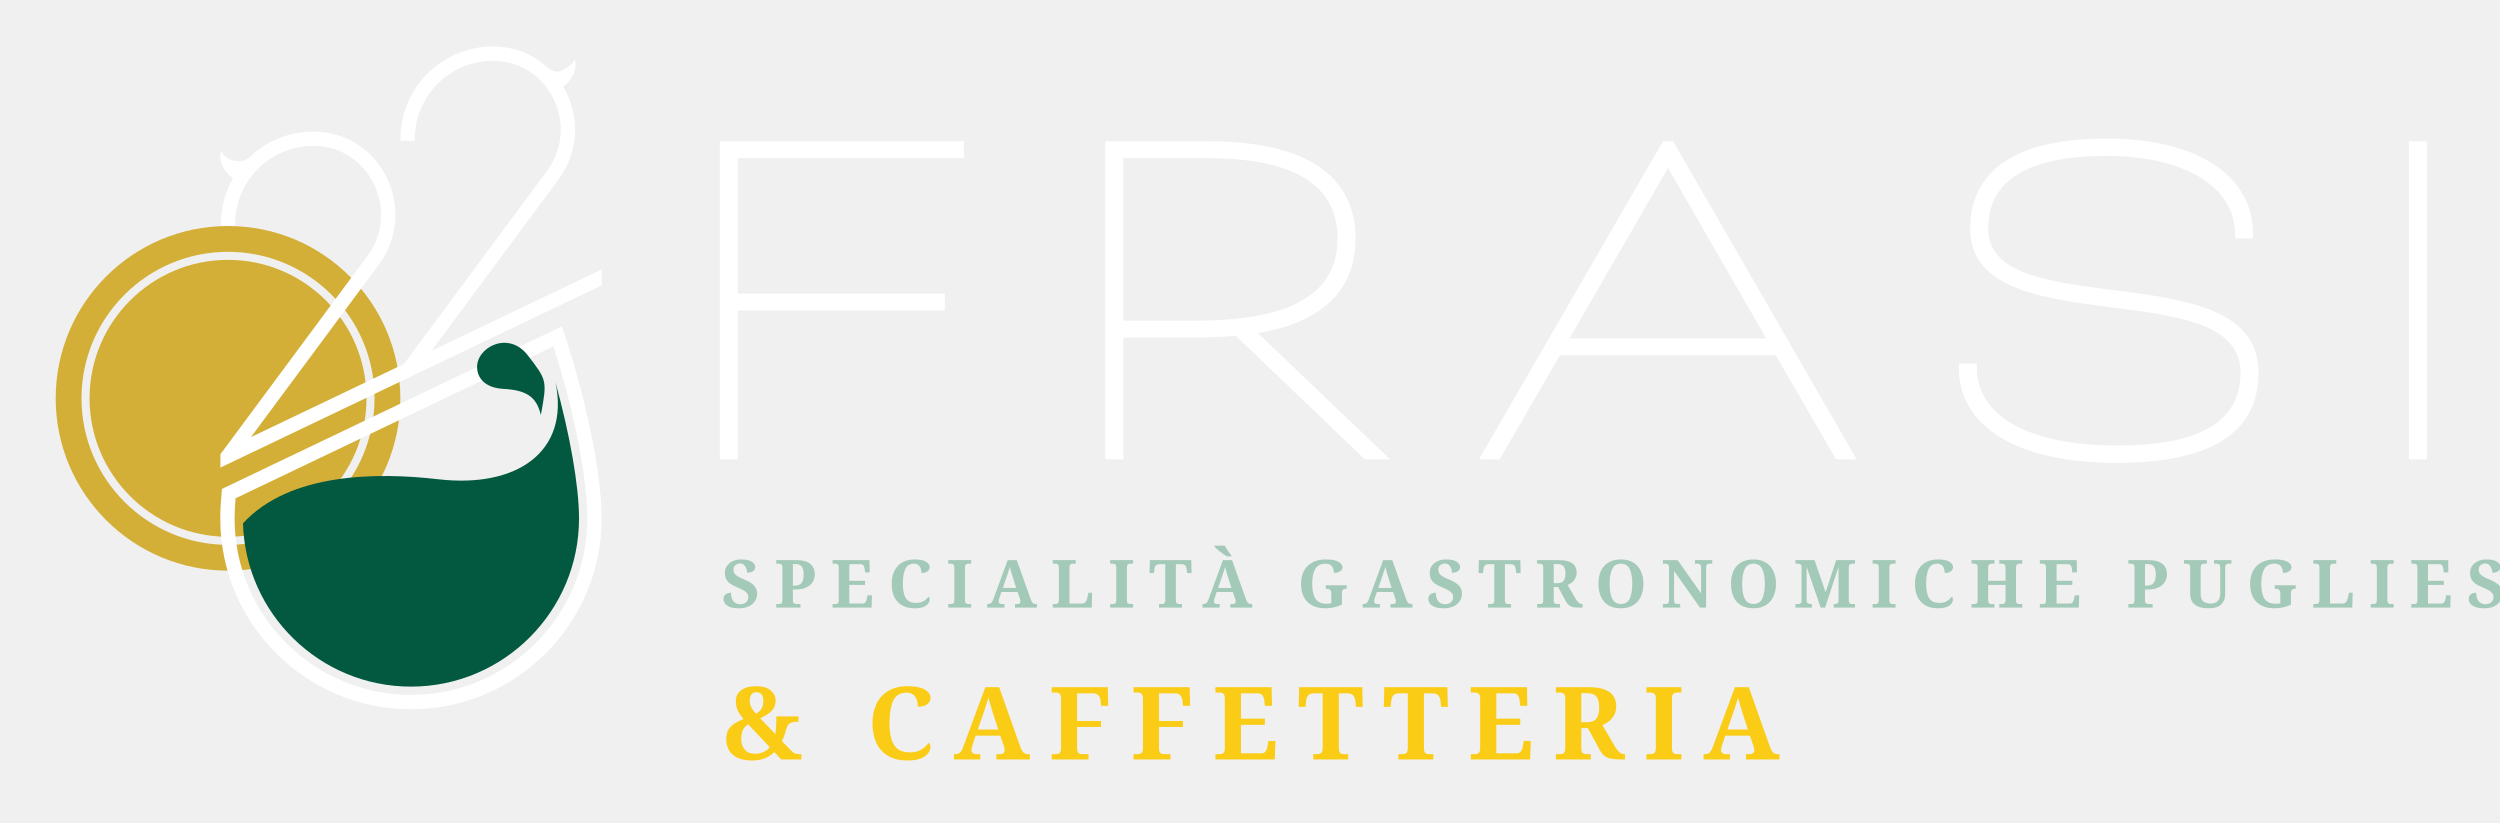
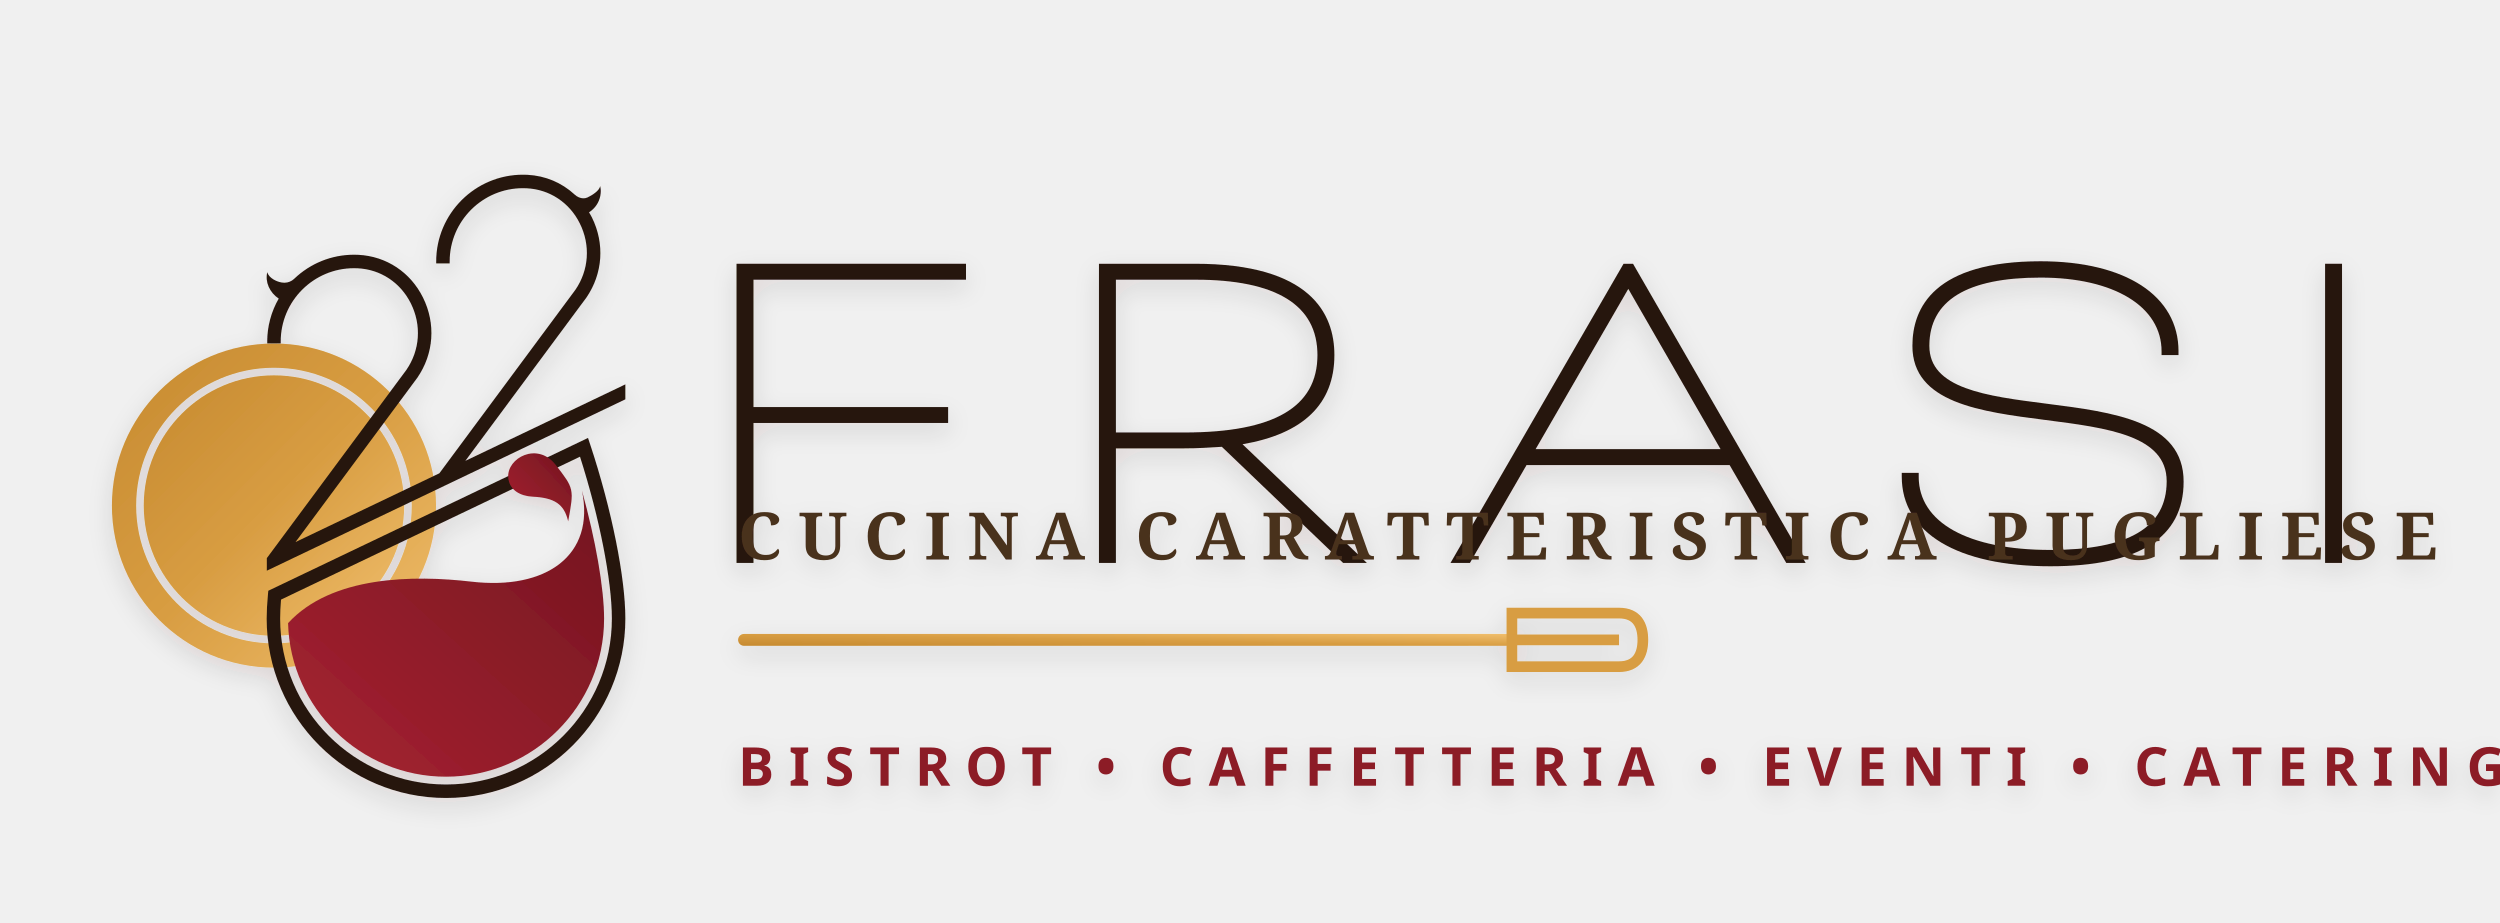
- <svg xmlns="http://www.w3.org/2000/svg" viewBox="50 0 395 130" width="100%" height="100%">
-   <g transform="translate(0, 868) scale(1, -1)">
-     <path fill="#d4af37" transform="matrix(1 0 0 1 86.0266 832.2927)" d="M 0 0 C -15.037 0, -27.228 -12.19, -27.228 -27.228 C -27.228 -42.265, -15.037 -54.455, 0 -54.455 C 15.037 -54.455, 27.228 -42.265, 27.228 -27.228 C 27.228 -12.19, 15.037 0, 0 0 M 0 -50.378 C -12.764 -50.378, -23.15 -39.992, -23.15 -27.228 C -23.15 -14.462, -12.764 -4.078, 0 -4.078 C 12.765 -4.078, 23.15 -14.462, 23.15 -27.228 C 23.15 -39.992, 12.765 -50.378, 0 -50.378" />
-     <path fill="#d4af37" transform="matrix(1 0 0 1 86.0268 826.9435)" d="M 0 0 C -12.064 0, -21.879 -9.815, -21.879 -21.879 C -21.879 -33.941, -12.064 -43.757, 0 -43.757 C 12.064 -43.757, 21.879 -33.941, 21.879 -21.879 C 21.879 -9.815, 12.064 0, 0 0" />
-     <path fill="#ffffff" transform="matrix(1 0 0 1 140.8335 858.7308)" d="M 0 0 C -0.161 -0.801, -1.357 -1.534, -2.12 -1.897 C -2.333 -1.998, -2.565 -2.05, -2.81 -2.05 C -3.316 -2.05, -3.848 -1.827, -4.271 -1.436 C -6.47 0.595, -9.22 1.748, -12.225 1.901 C -12.473 1.914, -12.724 1.919, -12.975 1.919 C -21.014 1.919, -27.553 -4.62, -27.553 -12.659 L -27.553 -12.977 L -27.236 -12.977 L -25.609 -12.977 L -25.291 -12.977 L -25.291 -12.659 C -25.291 -5.867, -19.766 -0.343, -12.975 -0.343 C -12.763 -0.343, -12.551 -0.348, -12.341 -0.36 C -8.488 -0.554, -5.15 -2.768, -3.414 -6.282 C -1.607 -9.936, -1.89 -14.1, -4.17 -17.421 L -27.021 -48.245 L -51.186 -59.795 L -30.714 -32.179 C -27.945 -28.148, -27.595 -23.121, -29.77 -18.723 C -31.876 -14.465, -35.928 -11.781, -40.612 -11.543 C -40.861 -11.53, -41.109 -11.525, -41.36 -11.525 C -45.117 -11.525, -48.69 -12.964, -51.42 -15.578 C -51.859 -15.998, -52.44 -16.23, -53.057 -16.23 C -54.154 -16.23, -55.705 -15.464, -55.929 -14.448 C -56.331 -16.086, -55.547 -17.871, -54.009 -18.894 C -55.272 -21.099, -55.939 -23.585, -55.939 -26.103 L -55.939 -26.42 L -55.621 -26.42 L -53.994 -26.42 L -53.676 -26.42 L -53.676 -26.103 C -53.676 -19.311, -48.151 -13.787, -41.36 -13.787 C -41.146 -13.787, -40.934 -13.793, -40.724 -13.803 C -36.872 -13.998, -33.536 -16.212, -31.798 -19.725 C -29.992 -23.38, -30.274 -27.544, -32.554 -30.865 L -55.944 -62.414 L -56.007 -62.498 L -56.007 -62.604 L -56.007 -64.102 L -56.007 -64.607 L -55.552 -64.389 L 4.044 -35.903 L 4.225 -35.816 L 4.225 -35.616 L 4.225 -33.813 L 4.225 -33.308 L 3.77 -33.526 L -22.659 -46.16 L -2.329 -18.735 C 0.44 -14.705, 0.79 -9.677, -1.386 -5.279 C -1.538 -4.972, -1.707 -4.684, -1.878 -4.405 C -1.36 -4.063, -0.931 -3.645, -0.624 -3.182 C 0.014 -2.242, 0.248 -1.051, 0 0" />
-     <path fill="#ffffff" transform="matrix(1 0 0 1 138.8986 816.0833)" d="M 0 0 L -0.114 0.342 L -0.438 0.187 L -53.662 -25.251 L -53.824 -25.329 L -53.841 -25.509 L -53.883 -25.968 C -54.025 -27.477, -54.097 -28.837, -54.097 -30.013 C -54.097 -46.626, -40.581 -60.142, -23.969 -60.142 C -7.356 -60.142, 6.159 -46.626, 6.159 -30.013 C 6.159 -23.094, 3.856 -11.657, 0.29 -0.877 Z M -51.687 -26.816 L -1.46 -2.809 C 1.799 -12.98, 3.897 -23.625, 3.897 -30.013 C 3.897 -45.379, -8.603 -57.879, -23.969 -57.879 C -39.334 -57.879, -51.834 -45.379, -51.834 -30.013 C -51.834 -29.075, -51.785 -28, -51.687 -26.816" />
-     <path fill="rgb(3,89,63)" transform="matrix(1 0 0 1 137.7646 807.5887)" d="M 0 0 C 2.291 -10.948, -6.068 -16.755, -18.541 -15.309 C -28.206 -14.187, -42.041 -14.278, -49.372 -22.273 C -48.971 -36.568, -37.226 -48.075, -22.834 -48.075 C -8.191 -48.075, 3.722 -36.162, 3.722 -21.519 C 3.722 -16.397, 2.287 -8.269, 0 0" />
-     <path fill="rgb(3,89,63)" transform="matrix(1 0 0 1 135.4531 802.4089)" d="M 0 0 C 1 5.48, 1 5.48, -2.074 9.465 C -5.147 13.45, -10.27 10.651, -10.071 7.436 C -9.933 5.187, -7.925 4.244, -5.99 4.151 C -2.22 3.971, -0.723 2.84, -0.051 0.208 C -0.034 0.139, -0.016 0.07, 0 0" />
-     <path fill="#ffffff" transform="matrix(1 0 0 1 163.7379 795.4282)" d="M 0 0 L 2.845 0 L 2.845 23.514 L 35.545 23.514 L 35.545 26.185 L 2.845 26.185 L 2.845 47.587 L 38.55 47.587 L 38.55 50.258 L 0 50.258 Z" />
-     <path fill="#ffffff" transform="matrix(1 0 0 1 264.1768 830.3544)" d="M 0 0 C 0 6.995, -4.058 15.332, -23.39 15.332 L -39.551 15.332 L -39.551 -34.926 L -36.706 -34.926 L -36.706 -15.681 L -25.25 -15.681 C -23.055 -15.681, -20.862 -15.545, -18.905 -15.418 L 1.469 -34.926 L 5.458 -34.926 L -15.435 -14.988 C -5.191 -13.239, 0 -8.201, 0 0 M -36.706 12.661 L -23.39 12.661 C -9.757 12.661, -2.845 8.401, -2.845 0 C -2.845 -8.755, -10.15 -13.011, -25.178 -13.011 L -36.706 -13.011 Z" />
-     <path fill="#ffffff" transform="matrix(1 0 0 1 314.5326 845.3687)" d="M 0 0 L -0.182 0.318 L -1.776 0.318 L -30.846 -49.94 L -27.589 -49.94 L -18.071 -33.495 L 16.042 -33.495 L 25.559 -49.94 L 28.814 -49.94 Z M 14.521 -30.824 L -16.55 -30.824 L -0.981 -3.899 Z" />
-     <path fill="#ffffff" transform="matrix(1 0 0 1 384.4597 794.8683)" d="M 0 0 C 14.855 0, 22.388 4.782, 22.388 14.212 C 22.388 24.372, 10.671 25.867, -0.659 27.313 C -10.775 28.603, -20.329 29.822, -20.329 37.026 C -20.329 44.638, -14.044 48.498, -1.646 48.498 C 10.705 48.498, 18.684 43.637, 18.684 36.116 L 18.684 35.48 L 21.529 35.48 L 21.529 36.116 C 21.529 45.444, 12.648 51.238, -1.646 51.238 C -19.44 51.238, -23.175 43.509, -23.175 37.026 C -23.175 27.444, -11.787 25.981, -0.774 24.567 C 9.674 23.225, 19.543 21.958, 19.543 14.281 C 19.543 6.516, 13.149 2.741, 0 2.741 C -13.85 2.741, -22.119 7.344, -22.119 15.052 L -22.119 15.688 L -24.964 15.688 L -24.964 15.052 C -24.964 5.627, -15.631 0, 0 0" />
-     <path fill="#ffffff" d="M 430.615 795.429 h 2.845 v 50.258 h -2.845 Z" />
+ <svg xmlns="http://www.w3.org/2000/svg" viewBox="40 0 420 155" width="100%" height="100%">
+   <defs>
+     <linearGradient id="goldSunGrad" x1="0%" y1="100%" x2="100%" y2="0%">
+       <stop offset="0%" stop-color="#c68a30" />
+       <stop offset="50%" stop-color="#d89d42" />
+       <stop offset="100%" stop-color="#f0be6c" />
+     </linearGradient>
+     <linearGradient id="wineGrad" x1="0%" y1="0%" x2="100%" y2="100%">
+       <stop offset="0%" stop-color="#a82332" />
+       <stop offset="100%" stop-color="#73151f" />
+     </linearGradient>
+     <filter id="crispShadow" x="-10%" y="-10%" width="130%" height="130%">
+       <feDropShadow dx="0" dy="1.5" stdDeviation="2" flood-color="#3c220f" flood-opacity="0.12" />
+     </filter>
+   </defs>
+   <g filter="url(#crispShadow)">
+     <g transform="translate(0, 890) scale(1, -1)">
+       <path fill="url(#goldSunGrad)" transform="matrix(1 0 0 1 86.0266 832.2927)" d="M 0 0 C -15.037 0, -27.228 -12.19, -27.228 -27.228 C -27.228 -42.265, -15.037 -54.455, 0 -54.455 C 15.037 -54.455, 27.228 -42.265, 27.228 -27.228 C 27.228 -12.19, 15.037 0, 0 0 M 0 -50.378 C -12.764 -50.378, -23.15 -39.992, -23.15 -27.228 C -23.15 -14.462, -12.764 -4.078, 0 -4.078 C 12.765 -4.078, 23.15 -14.462, 23.15 -27.228 C 23.15 -39.992, 12.765 -50.378, 0 -50.378" />
+       <path fill="url(#goldSunGrad)" transform="matrix(1 0 0 1 86.0268 826.9435)" d="M 0 0 C -12.064 0, -21.879 -9.815, -21.879 -21.879 C -21.879 -33.941, -12.064 -43.757, 0 -43.757 C 12.064 -43.757, 21.879 -33.941, 21.879 -21.879 C 21.879 -9.815, 12.064 0, 0 0" />
+       <path fill="#26170d" transform="matrix(1 0 0 1 140.8335 858.7308)" d="M 0 0 C -0.161 -0.801, -1.357 -1.534, -2.12 -1.897 C -2.333 -1.998, -2.565 -2.05, -2.81 -2.05 C -3.316 -2.05, -3.848 -1.827, -4.271 -1.436 C -6.47 0.595, -9.22 1.748, -12.225 1.901 C -12.473 1.914, -12.724 1.919, -12.975 1.919 C -21.014 1.919, -27.553 -4.62, -27.553 -12.659 L -27.553 -12.977 L -27.236 -12.977 L -25.609 -12.977 L -25.291 -12.977 L -25.291 -12.659 C -25.291 -5.867, -19.766 -0.343, -12.975 -0.343 C -12.763 -0.343, -12.551 -0.348, -12.341 -0.36 C -8.488 -0.554, -5.15 -2.768, -3.414 -6.282 C -1.607 -9.936, -1.89 -14.1, -4.17 -17.421 L -27.021 -48.245 L -51.186 -59.795 L -30.714 -32.179 C -27.945 -28.148, -27.595 -23.121, -29.77 -18.723 C -31.876 -14.465, -35.928 -11.781, -40.612 -11.543 C -40.861 -11.53, -41.109 -11.525, -41.36 -11.525 C -45.117 -11.525, -48.69 -12.964, -51.42 -15.578 C -51.859 -15.998, -52.44 -16.23, -53.057 -16.23 C -54.154 -16.23, -55.705 -15.464, -55.929 -14.448 C -56.331 -16.086, -55.547 -17.871, -54.009 -18.894 C -55.272 -21.099, -55.939 -23.585, -55.939 -26.103 L -55.939 -26.42 L -55.621 -26.42 L -53.994 -26.42 L -53.676 -26.42 L -53.676 -26.103 C -53.676 -19.311, -48.151 -13.787, -41.36 -13.787 C -41.146 -13.787, -40.934 -13.793, -40.724 -13.803 C -36.872 -13.998, -33.536 -16.212, -31.798 -19.725 C -29.992 -23.38, -30.274 -27.544, -32.554 -30.865 L -55.944 -62.414 L -56.007 -62.498 L -56.007 -62.604 L -56.007 -64.102 L -56.007 -64.607 L -55.552 -64.389 L 4.044 -35.903 L 4.225 -35.816 L 4.225 -35.616 L 4.225 -33.813 L 4.225 -33.308 L 3.77 -33.526 L -22.659 -46.16 L -2.329 -18.735 C 0.44 -14.705, 0.79 -9.677, -1.386 -5.279 C -1.538 -4.972, -1.707 -4.684, -1.878 -4.405 C -1.36 -4.063, -0.931 -3.645, -0.624 -3.182 C 0.014 -2.242, 0.248 -1.051, 0 0" />
+       <path fill="#26170d" transform="matrix(1 0 0 1 138.8986 816.0833)" d="M 0 0 L -0.114 0.342 L -0.438 0.187 L -53.662 -25.251 L -53.824 -25.329 L -53.841 -25.509 L -53.883 -25.968 C -54.025 -27.477, -54.097 -28.837, -54.097 -30.013 C -54.097 -46.626, -40.581 -60.142, -23.969 -60.142 C -7.356 -60.142, 6.159 -46.626, 6.159 -30.013 C 6.159 -23.094, 3.856 -11.657, 0.29 -0.877 Z M -51.687 -26.816 L -1.46 -2.809 C 1.799 -12.98, 3.897 -23.625, 3.897 -30.013 C 3.897 -45.379, -8.603 -57.879, -23.969 -57.879 C -39.334 -57.879, -51.834 -45.379, -51.834 -30.013 C -51.834 -29.075, -51.785 -28, -51.687 -26.816" />
+       <path fill="url(#wineGrad)" transform="matrix(1 0 0 1 137.7646 807.5887)" d="M 0 0 C 2.291 -10.948, -6.068 -16.755, -18.541 -15.309 C -28.206 -14.187, -42.041 -14.278, -49.372 -22.273 C -48.971 -36.568, -37.226 -48.075, -22.834 -48.075 C -8.191 -48.075, 3.722 -36.162, 3.722 -21.519 C 3.722 -16.397, 2.287 -8.269, 0 0" />
+       <path fill="url(#wineGrad)" transform="matrix(1 0 0 1 135.4531 802.4089)" d="M 0 0 C 1 5.48, 1 5.48, -2.074 9.465 C -5.147 13.45, -10.27 10.651, -10.071 7.436 C -9.933 5.187, -7.925 4.244, -5.99 4.151 C -2.22 3.971, -0.723 2.84, -0.051 0.208 C -0.034 0.139, -0.016 0.07, 0 0" />
+       <path fill="#26170d" transform="matrix(1 0 0 1 163.7379 795.4282)" d="M 0 0 L 2.845 0 L 2.845 23.514 L 35.545 23.514 L 35.545 26.185 L 2.845 26.185 L 2.845 47.587 L 38.55 47.587 L 38.55 50.258 L 0 50.258 Z" />
+       <path fill="#26170d" transform="matrix(1 0 0 1 264.1768 830.3544)" d="M 0 0 C 0 6.995, -4.058 15.332, -23.39 15.332 L -39.551 15.332 L -39.551 -34.926 L -36.706 -34.926 L -36.706 -15.681 L -25.25 -15.681 C -23.055 -15.681, -20.862 -15.545, -18.905 -15.418 L 1.469 -34.926 L 5.458 -34.926 L -15.435 -14.988 C -5.191 -13.239, 0 -8.201, 0 0 M -36.706 12.661 L -23.39 12.661 C -9.757 12.661, -2.845 8.401, -2.845 0 C -2.845 -8.755, -10.15 -13.011, -25.178 -13.011 L -36.706 -13.011 Z" />
+       <path fill="#26170d" transform="matrix(1 0 0 1 314.5326 845.3687)" d="M 0 0 L -0.182 0.318 L -1.776 0.318 L -30.846 -49.94 L -27.589 -49.94 L -18.071 -33.495 L 16.042 -33.495 L 25.559 -49.94 L 28.814 -49.94 Z M 14.521 -30.824 L -16.55 -30.824 L -0.981 -3.899 Z" />
+       <path fill="#26170d" transform="matrix(1 0 0 1 384.4597 794.8683)" d="M 0 0 C 14.855 0, 22.388 4.782, 22.388 14.212 C 22.388 24.372, 10.671 25.867, -0.659 27.313 C -10.775 28.603, -20.329 29.822, -20.329 37.026 C -20.329 44.638, -14.044 48.498, -1.646 48.498 C 10.705 48.498, 18.684 43.637, 18.684 36.116 L 18.684 35.48 L 21.529 35.48 L 21.529 36.116 C 21.529 45.444, 12.648 51.238, -1.646 51.238 C -19.44 51.238, -23.175 43.509, -23.175 37.026 C -23.175 27.444, -11.787 25.981, -0.774 24.567 C 9.674 23.225, 19.543 21.958, 19.543 14.281 C 19.543 6.516, 13.149 2.741, 0 2.741 C -13.85 2.741, -22.119 7.344, -22.119 15.052 L -22.119 15.688 L -24.964 15.688 L -24.964 15.052 C -24.964 5.627, -15.631 0, 0 0" />
+       <path fill="#26170d" d="M 430.615 795.429 h 2.845 v 50.258 h -2.845 Z" />
+     </g>
+     <text x="164" y="94" font-family="'Cinzel', 'Playfair Display', Georgia, serif" font-size="11" font-weight="700" fill="#4a301d" letter-spacing="2.8">CUCINA CARATTERISTICA PUGLIESE</text>
+     <g transform="translate(164, 103)">
+       <rect x="0" y="3.5" width="130" height="2" fill="url(#goldSunGrad)" rx="1" />
+       <path d="M 130 0 L 148 0 C 151 0 152 2 152 4.5 C 152 7 151 9 148 9 L 130 9 Z" fill="none" stroke="#d89d42" stroke-width="1.8" />
+       <line x1="130" y1="4.5" x2="148" y2="4.5" stroke="#d89d42" stroke-width="1.8" />
+     </g>
+     <text x="164" y="132" font-family="'Cinzel', 'Montserrat', sans-serif" font-size="9" font-weight="700" fill="#8c1d28" letter-spacing="2.5">BISTROT • CAFFETTERIA • EVENTI • CATERING</text>
  </g>
-   <text x="164" y="96" font-family="'Cinzel', 'Playfair Display', Georgia, serif" font-size="10.5" font-weight="600" fill="#a3c9b8" letter-spacing="2.2">SPECIALITÀ GASTRONOMICHE PUGLIESI</text>
-   <text x="164" y="120" font-family="'Cinzel', 'Playfair Display', Georgia, serif" font-size="16" font-weight="800" fill="#facc15" letter-spacing="3">&amp; CAFFETTERIA</text>
</svg>
